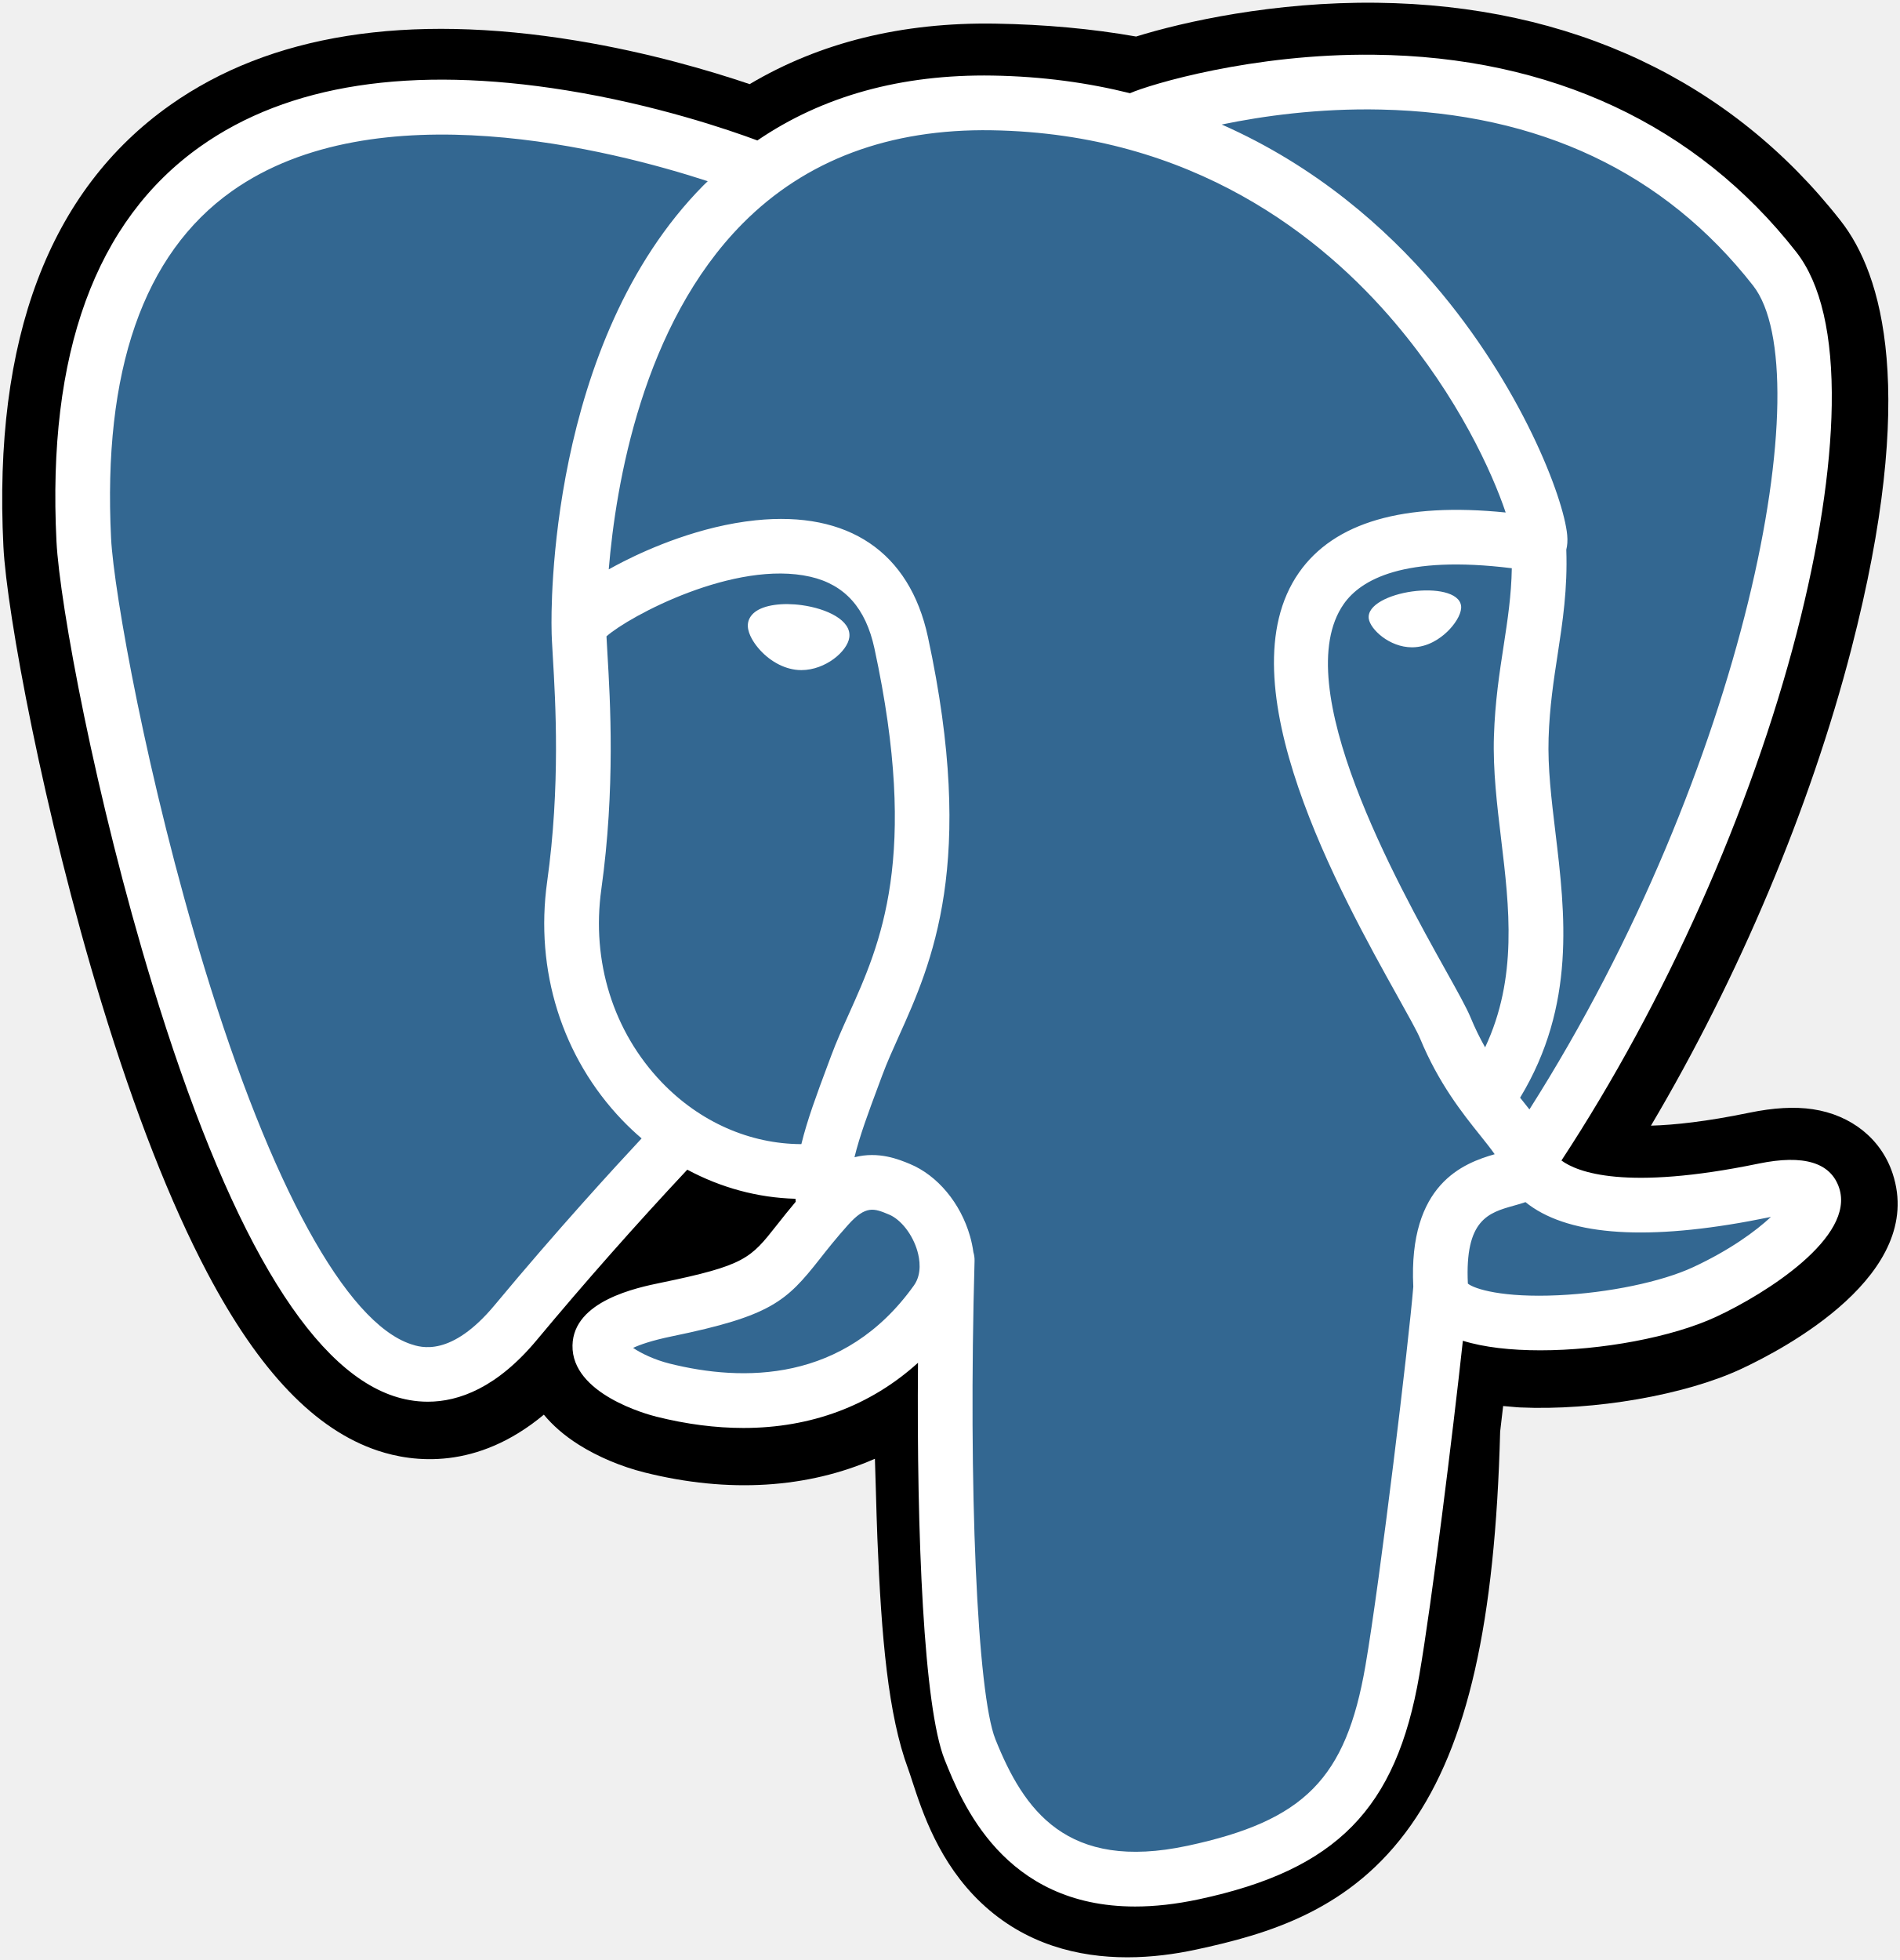
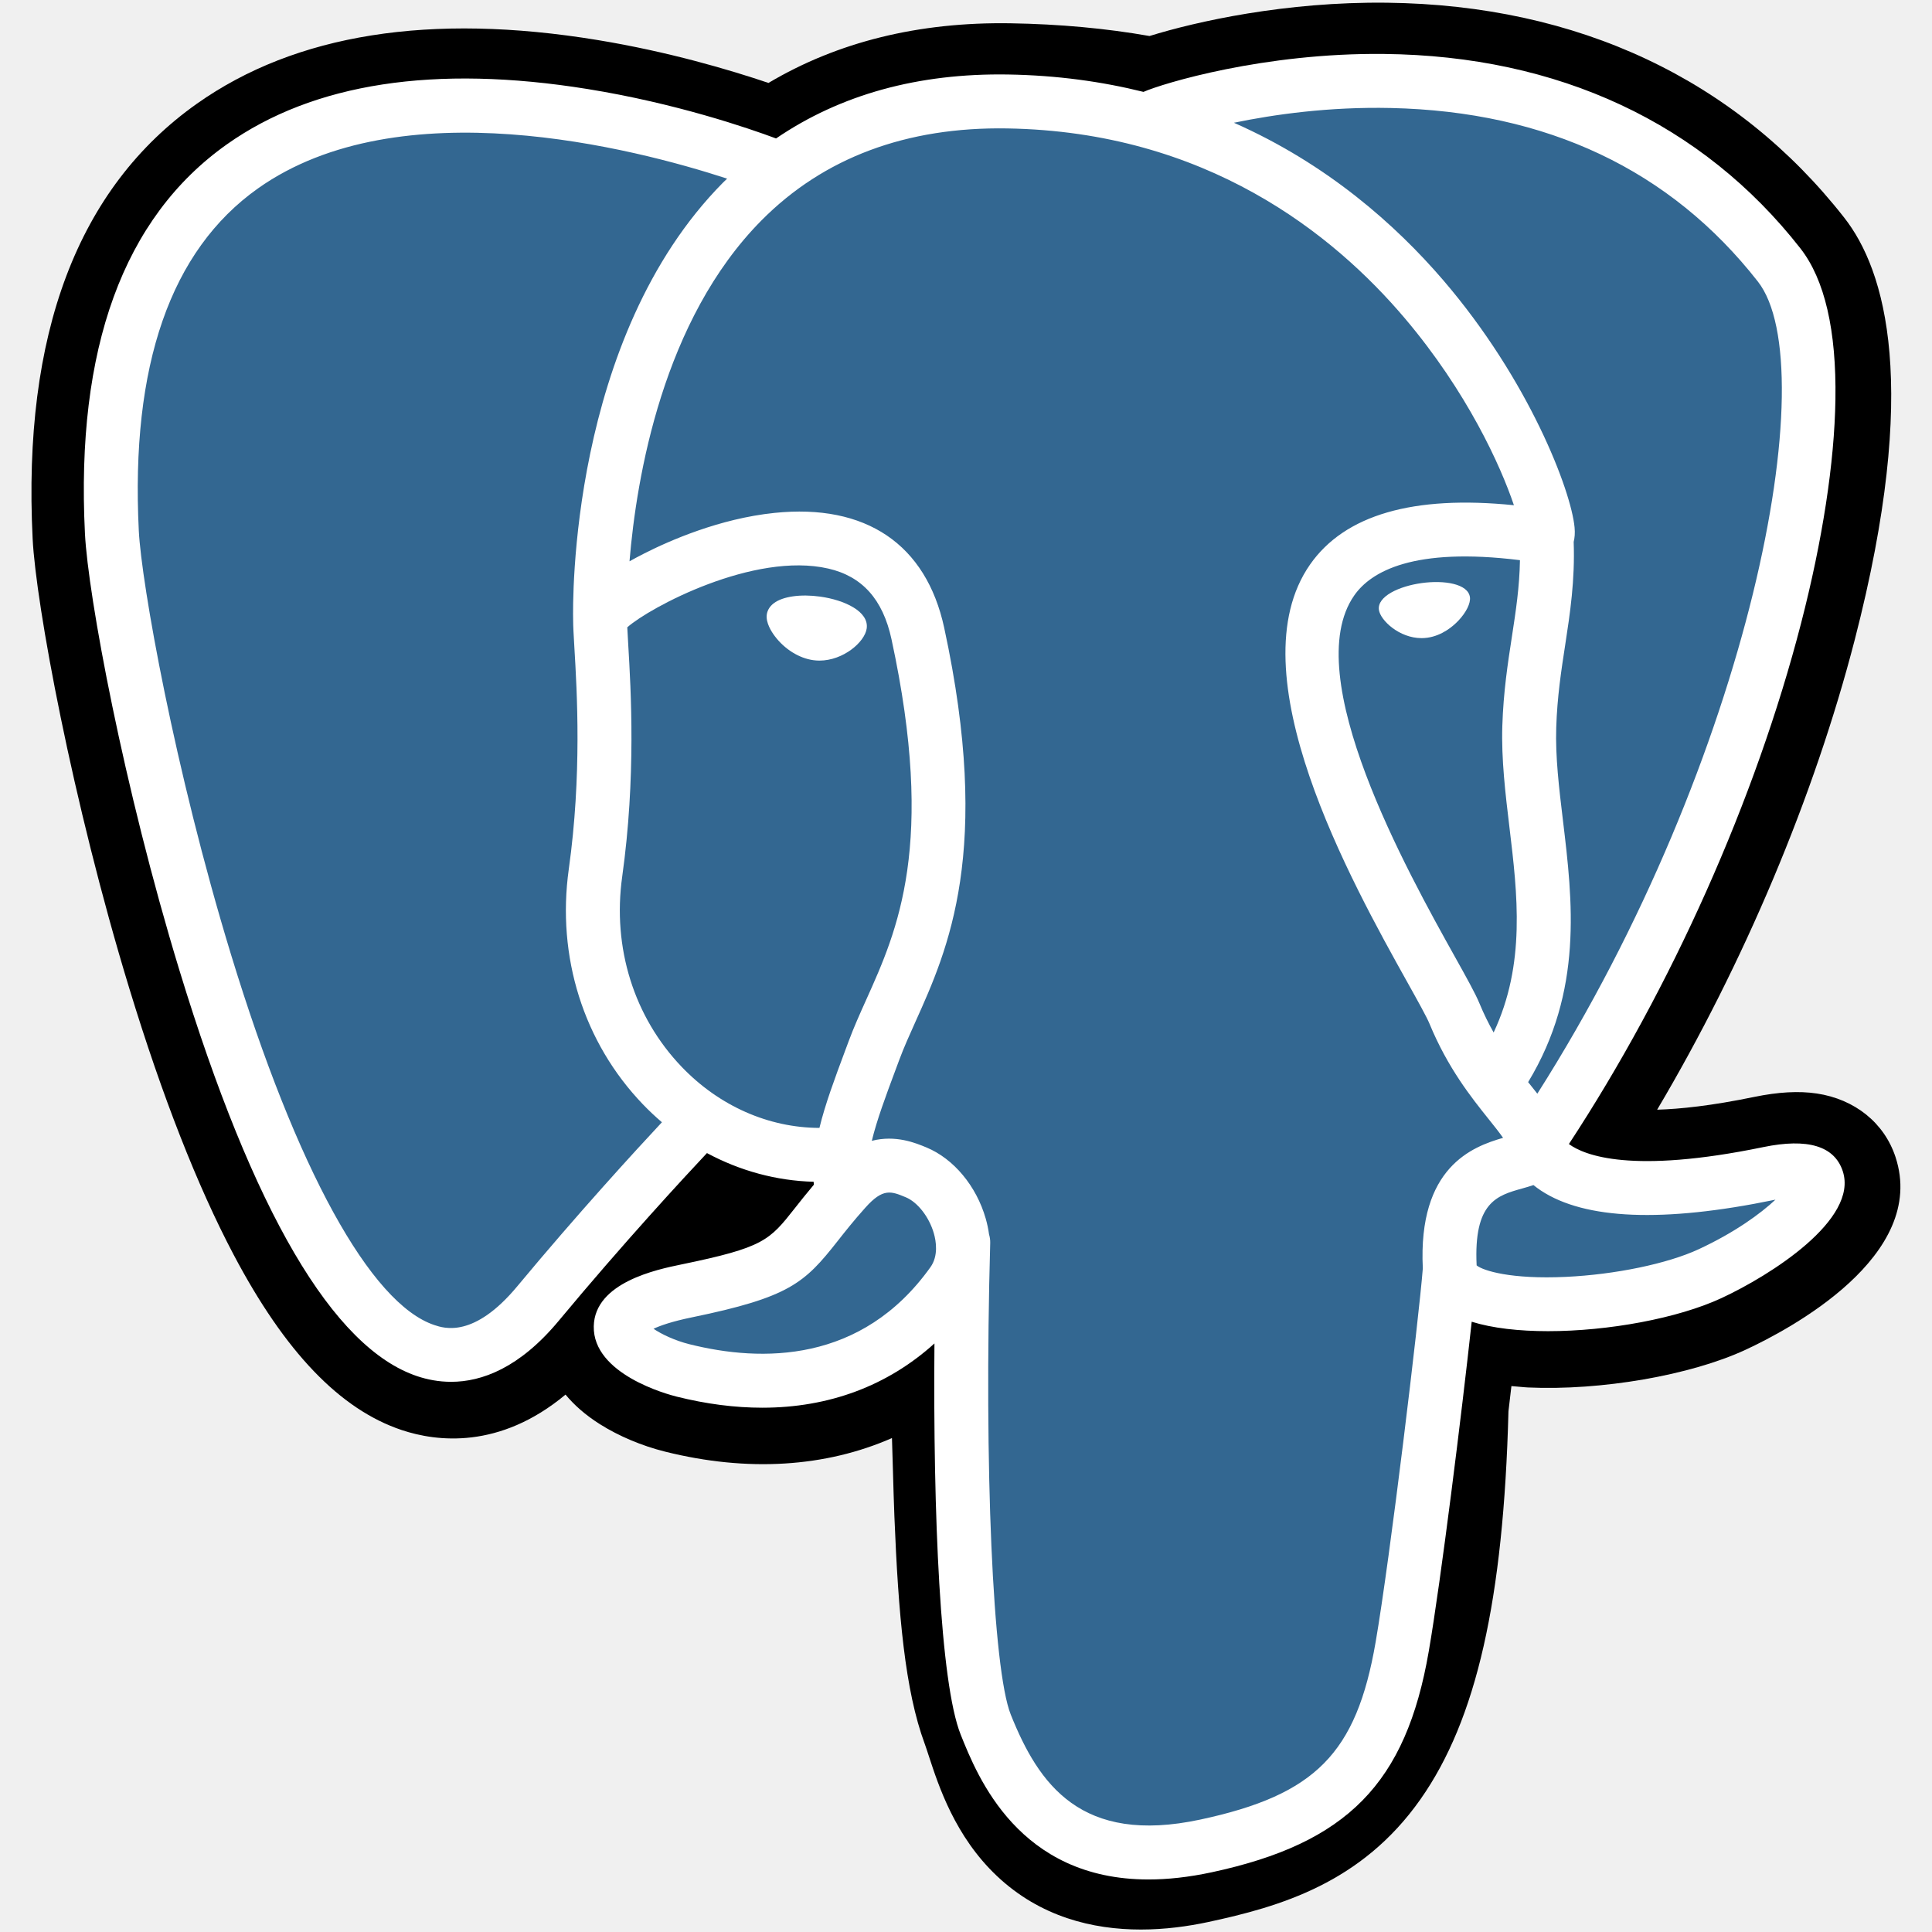
- <svg xmlns="http://www.w3.org/2000/svg" width="2424" height="2500" preserveAspectRatio="xMinYMin meet" viewBox="0 0 256 264" id="postgresql">
-   <path d="M255.008 158.086c-1.535-4.649-5.556-7.887-10.756-8.664-2.452-.366-5.26-.21-8.583.475-5.792 1.195-10.089 1.65-13.225 1.738 11.837-19.985 21.462-42.775 27.003-64.228 8.96-34.689 4.172-50.492-1.423-57.64C233.217 10.847 211.614.683 185.552.372c-13.903-.17-26.108 2.575-32.475 4.549-5.928-1.046-12.302-1.63-18.99-1.738-12.537-.2-23.614 2.533-33.079 8.15-5.24-1.772-13.65-4.27-23.362-5.864-22.842-3.75-41.252-.828-54.718 8.685C6.622 25.672-.937 45.684.461 73.634c.444 8.874 5.408 35.874 13.224 61.48 4.492 14.718 9.282 26.94 14.237 36.33 7.027 13.315 14.546 21.156 22.987 23.972 4.731 1.576 13.327 2.68 22.368-4.85 1.146 1.388 2.675 2.767 4.704 4.048 2.577 1.625 5.728 2.953 8.875 3.74 11.341 2.835 21.964 2.126 31.027-1.848.056 1.612.099 3.152.135 4.482.06 2.157.12 4.272.199 6.25.537 13.374 1.447 23.773 4.143 31.049.148.4.347 1.01.557 1.657 1.345 4.118 3.594 11.012 9.316 16.411 5.925 5.593 13.092 7.308 19.656 7.308 3.292 0 6.433-.432 9.188-1.022 9.82-2.105 20.973-5.311 29.041-16.799 7.628-10.86 11.336-27.217 12.007-52.99.087-.729.167-1.425.244-2.088l.16-1.362 1.797.158.463.031c10.002.456 22.232-1.665 29.743-5.154 5.935-2.754 24.954-12.795 20.476-26.351" />
-   <path fill="#336791" d="M237.906 160.722c-29.74 6.135-31.785-3.934-31.785-3.934 31.4-46.593 44.527-105.736 33.2-120.211-30.904-39.485-84.399-20.811-85.292-20.327l-.287.052c-5.876-1.22-12.451-1.946-19.842-2.067-13.456-.22-23.664 3.528-31.41 9.402 0 0-95.43-39.314-90.991 49.444.944 18.882 27.064 142.873 58.218 105.422 11.387-13.695 22.39-25.274 22.39-25.274 5.464 3.63 12.006 5.482 18.864 4.817l.533-.452c-.166 1.7-.09 3.363.213 5.332-8.026 8.967-5.667 10.541-21.711 13.844-16.235 3.346-6.698 9.302-.471 10.86 7.549 1.887 25.013 4.561 36.813-11.958l-.47 1.885c3.144 2.519 5.352 16.383 4.982 28.952-.37 12.568-.617 21.197 1.86 27.937 2.479 6.74 4.948 21.905 26.04 17.386 17.623-3.777 26.756-13.564 28.027-29.89.901-11.606 2.942-9.89 3.07-20.267l1.637-4.912c1.887-15.733.3-20.809 11.157-18.448l2.64.232c7.99.363 18.45-1.286 24.589-4.139 13.218-6.134 21.058-16.377 8.024-13.686h.002" />
-   <path fill="#FFF" d="M108.076 81.525c-2.68-.373-5.107-.028-6.335.902-.69.523-.904 1.129-.962 1.546-.154 1.105.62 2.327 1.096 2.957 1.346 1.784 3.312 3.01 5.258 3.28.282.04.563.058.842.058 3.245 0 6.196-2.527 6.456-4.392.325-2.336-3.066-3.893-6.355-4.35M196.86 81.599c-.256-1.831-3.514-2.353-6.606-1.923-3.088.43-6.082 1.824-5.832 3.659.2 1.427 2.777 3.863 5.827 3.863.258 0 .518-.017.78-.054 2.036-.282 3.53-1.575 4.24-2.32 1.08-1.136 1.706-2.402 1.591-3.225" />
-   <path fill="#FFF" d="M247.802 160.025c-1.134-3.429-4.784-4.532-10.848-3.28-18.005 3.716-24.453 1.142-26.57-.417 13.995-21.32 25.508-47.092 31.719-71.137 2.942-11.39 4.567-21.968 4.7-30.59.147-9.463-1.465-16.417-4.789-20.665-13.402-17.125-33.072-26.311-56.882-26.563-16.369-.184-30.199 4.005-32.88 5.183-5.646-1.404-11.801-2.266-18.502-2.376-12.288-.199-22.91 2.743-31.704 8.74-3.82-1.422-13.692-4.811-25.765-6.756-20.872-3.36-37.458-.814-49.294 7.571-14.123 10.006-20.643 27.892-19.38 53.16.425 8.501 5.269 34.653 12.913 59.698 10.062 32.964 21 51.625 32.508 55.464 1.347.449 2.9.763 4.613.763 4.198 0 9.345-1.892 14.7-8.33a529.832 529.832 0 0 1 20.261-22.926c4.524 2.428 9.494 3.784 14.577 3.92.01.133.023.266.035.398a117.66 117.66 0 0 0-2.57 3.175c-3.522 4.471-4.255 5.402-15.592 7.736-3.225.666-11.79 2.431-11.916 8.435-.136 6.56 10.125 9.315 11.294 9.607 4.074 1.02 7.999 1.523 11.742 1.523 9.103 0 17.114-2.992 23.516-8.781-.197 23.386.778 46.43 3.586 53.451 2.3 5.748 7.918 19.795 25.664 19.794 2.604 0 5.47-.303 8.623-.979 18.521-3.97 26.564-12.156 29.675-30.203 1.665-9.645 4.522-32.676 5.866-45.03 2.836.885 6.487 1.29 10.434 1.289 8.232 0 17.731-1.749 23.688-4.514 6.692-3.108 18.768-10.734 16.578-17.36zm-44.106-83.48c-.061 3.647-.563 6.958-1.095 10.414-.573 3.717-1.165 7.56-1.314 12.225-.147 4.54.42 9.26.968 13.825 1.108 9.22 2.245 18.712-2.156 28.078a36.508 36.508 0 0 1-1.95-4.009c-.547-1.326-1.735-3.456-3.38-6.404-6.399-11.476-21.384-38.35-13.713-49.316 2.285-3.264 8.084-6.62 22.64-4.813zm-17.644-61.787c21.334.471 38.21 8.452 50.158 23.72 9.164 11.711-.927 64.998-30.14 110.969a171.33 171.33 0 0 0-.886-1.117l-.37-.462c7.549-12.467 6.073-24.802 4.759-35.738-.54-4.488-1.05-8.727-.92-12.709.134-4.22.692-7.84 1.232-11.34.663-4.313 1.338-8.776 1.152-14.037.139-.552.195-1.204.122-1.978-.475-5.045-6.235-20.144-17.975-33.81-6.422-7.475-15.787-15.84-28.574-21.482 5.5-1.14 13.021-2.203 21.442-2.016zM66.674 175.778c-5.9 7.094-9.974 5.734-11.314 5.288-8.73-2.912-18.86-21.364-27.791-50.624-7.728-25.318-12.244-50.777-12.602-57.916-1.128-22.578 4.345-38.313 16.268-46.769 19.404-13.76 51.306-5.524 64.125-1.347-.184.182-.376.352-.558.537-21.036 21.244-20.537 57.54-20.485 59.759-.002.856.07 2.068.168 3.735.362 6.105 1.036 17.467-.764 30.334-1.672 11.957 2.014 23.66 10.111 32.109a36.275 36.275 0 0 0 2.617 2.468c-3.604 3.86-11.437 12.396-19.775 22.426zm22.479-29.993c-6.526-6.81-9.49-16.282-8.133-25.99 1.9-13.592 1.199-25.43.822-31.79-.053-.89-.1-1.67-.127-2.285 3.073-2.725 17.314-10.355 27.47-8.028 4.634 1.061 7.458 4.217 8.632 9.645 6.076 28.103.804 39.816-3.432 49.229-.873 1.939-1.698 3.772-2.402 5.668l-.546 1.466c-1.382 3.706-2.668 7.152-3.465 10.424-6.938-.02-13.687-2.984-18.819-8.34zm1.065 37.9c-2.026-.506-3.848-1.385-4.917-2.114.893-.42 2.482-.992 5.238-1.56 13.337-2.745 15.397-4.683 19.895-10.394 1.031-1.31 2.2-2.794 3.819-4.602l.002-.002c2.411-2.7 3.514-2.242 5.514-1.412 1.621.67 3.2 2.702 3.84 4.938.303 1.056.643 3.06-.47 4.62-9.396 13.156-23.088 12.987-32.921 10.526zm69.799 64.952c-16.316 3.496-22.093-4.829-25.9-14.346-2.457-6.144-3.665-33.85-2.808-64.447.011-.407-.047-.8-.159-1.17a15.444 15.444 0 0 0-.456-2.162c-1.274-4.452-4.379-8.176-8.104-9.72-1.48-.613-4.196-1.738-7.46-.903.696-2.868 1.903-6.107 3.212-9.614l.549-1.475c.618-1.663 1.394-3.386 2.214-5.21 4.433-9.848 10.504-23.337 3.915-53.81-2.468-11.414-10.71-16.988-23.204-15.693-7.49.775-14.343 3.797-17.761 5.53-.735.372-1.407.732-2.035 1.082.954-11.5 4.558-32.992 18.04-46.59 8.489-8.56 19.794-12.788 33.568-12.56 27.14.444 44.544 14.372 54.366 25.979 8.464 10.001 13.047 20.076 14.876 25.51-13.755-1.399-23.11 1.316-27.852 8.096-10.317 14.748 5.644 43.372 13.315 57.129 1.407 2.521 2.621 4.7 3.003 5.626 2.498 6.054 5.732 10.096 8.093 13.046.724.904 1.426 1.781 1.96 2.547-4.166 1.201-11.649 3.976-10.967 17.847-.55 6.96-4.461 39.546-6.448 51.059-2.623 15.21-8.22 20.875-23.957 24.25zm68.104-77.936c-4.26 1.977-11.389 3.46-18.161 3.779-7.48.35-11.288-.838-12.184-1.569-.42-8.644 2.797-9.547 6.202-10.503.535-.15 1.057-.297 1.561-.473.313.255.656.508 1.032.756 6.012 3.968 16.735 4.396 31.874 1.271l.166-.033c-2.042 1.909-5.536 4.471-10.49 6.772z" />
+ <svg xmlns="http://www.w3.org/2000/svg" width="800px" height="800px" viewBox="-4 0 264 264" version="1.1" preserveAspectRatio="xMidYMid">
+   <g>
+     <path d="M255.008,158.086 C253.473,153.437 249.452,150.199 244.252,149.422 C241.8,149.056 238.992,149.212 235.669,149.897 C229.877,151.092 225.58,151.547 222.444,151.635 C234.281,131.65 243.906,108.86 249.447,87.407 C258.406,52.718 253.619,36.915 248.024,29.767 C233.217,10.848 211.614,0.683 185.552,0.372 C171.649,0.202 159.444,2.947 153.077,4.921 C147.149,3.875 140.775,3.291 134.086,3.183 C121.55,2.983 110.473,5.716 101.008,11.333 C95.767,9.561 87.358,7.063 77.646,5.469 C54.804,1.719 36.394,4.641 22.928,14.154 C6.622,25.672 -0.937,45.684 0.461,73.634 C0.905,82.508 5.869,109.508 13.685,135.114 C18.177,149.832 22.967,162.054 27.922,171.444 C34.949,184.759 42.468,192.6 50.909,195.416 C55.64,196.992 64.236,198.096 73.277,190.567 C74.423,191.954 75.952,193.333 77.981,194.614 C80.558,196.239 83.709,197.567 86.856,198.354 C98.197,201.189 108.82,200.48 117.883,196.506 C117.939,198.118 117.982,199.658 118.018,200.988 C118.079,203.145 118.138,205.26 118.217,207.238 C118.754,220.612 119.664,231.011 122.36,238.287 C122.508,238.688 122.707,239.297 122.917,239.944 C124.262,244.062 126.511,250.956 132.233,256.355 C138.158,261.948 145.325,263.663 151.889,263.663 C155.181,263.663 158.322,263.231 161.077,262.641 C170.897,260.536 182.05,257.33 190.118,245.842 C197.746,234.982 201.454,218.625 202.125,192.851 C202.212,192.123 202.292,191.427 202.369,190.764 C202.422,190.316 202.475,189.859 202.529,189.402 L204.326,189.56 L204.789,189.591 C214.791,190.047 227.021,187.926 234.532,184.437 C240.467,181.683 259.486,171.642 255.008,158.086" fill="#000000">
+ 
+ </path>
+     <path d="M237.906,160.722 C208.166,166.857 206.121,156.788 206.121,156.788 C237.522,110.195 250.648,51.052 239.32,36.577 C208.417,-2.908 154.922,15.766 154.029,16.25 L153.742,16.302 C147.866,15.082 141.291,14.356 133.9,14.235 C120.444,14.014 110.236,17.763 102.49,23.637 C102.49,23.637 7.06,-15.677 11.499,73.081 C12.443,91.963 38.563,215.954 69.717,178.503 C81.104,164.808 92.106,153.229 92.106,153.229 C97.571,156.859 104.113,158.711 110.971,158.046 L111.504,157.594 C111.338,159.294 111.414,160.957 111.717,162.926 C103.691,171.893 106.05,173.467 90.006,176.77 C73.771,180.116 83.308,186.072 89.535,187.629 C97.084,189.517 114.548,192.191 126.348,175.672 L125.878,177.557 C129.022,180.076 131.23,193.94 130.86,206.509 C130.49,219.077 130.243,227.706 132.721,234.446 C135.199,241.186 137.668,256.351 158.76,251.832 C176.383,248.055 185.516,238.268 186.787,221.943 C187.688,210.336 189.729,212.052 189.857,201.675 L191.494,196.763 C193.381,181.03 191.794,175.954 202.651,178.315 L205.29,178.547 C213.282,178.91 223.741,177.261 229.88,174.408 C243.098,168.274 250.938,158.031 237.904,160.722 L237.906,160.722" fill="#336791">
+ 
+ </path>
+     <path d="M108.076,81.525 C105.397,81.152 102.969,81.497 101.741,82.427 C101.05,82.95 100.837,83.556 100.779,83.973 C100.625,85.078 101.4,86.3 101.875,86.93 C103.221,88.714 105.187,89.94 107.133,90.21 C107.415,90.249 107.696,90.268 107.975,90.268 C111.22,90.268 114.171,87.741 114.431,85.876 C114.756,83.54 111.365,81.983 108.076,81.525" fill="#FFFFFF">
+ 
+ </path>
+     <path d="M196.86,81.599 L196.86,81.599 C196.604,79.768 193.346,79.246 190.254,79.676 C187.166,80.106 184.172,81.5 184.422,83.335 C184.623,84.762 187.199,87.198 190.249,87.198 C190.507,87.198 190.767,87.181 191.029,87.144 C193.065,86.862 194.559,85.569 195.268,84.824 C196.35,83.688 196.975,82.422 196.86,81.599" fill="#FFFFFF">
+ 
+ </path>
+     <path d="M247.802,160.025 C246.668,156.596 243.018,155.493 236.954,156.745 C218.949,160.461 212.501,157.887 210.384,156.328 C224.379,135.007 235.892,109.236 242.103,85.191 C245.045,73.801 246.67,63.223 246.803,54.602 C246.95,45.138 245.338,38.184 242.014,33.936 C228.612,16.811 208.942,7.625 185.132,7.373 C168.763,7.189 154.933,11.378 152.252,12.556 C146.606,11.152 140.451,10.29 133.75,10.18 C121.462,9.981 110.84,12.923 102.046,18.919 C98.226,17.498 88.354,14.109 76.281,12.164 C55.409,8.803 38.823,11.35 26.987,19.735 C12.864,29.741 6.344,47.627 7.607,72.894 C8.032,81.396 12.876,107.548 20.52,132.593 C30.582,165.557 41.519,184.218 53.028,188.057 C54.375,188.506 55.929,188.82 57.641,188.82 C61.839,188.82 66.986,186.928 72.341,180.49 C81.236,169.789 89.541,160.822 92.602,157.564 C97.126,159.992 102.096,161.348 107.179,161.484 C107.188,161.617 107.202,161.75 107.214,161.882 C106.194,163.092 105.357,164.152 104.644,165.057 C101.122,169.528 100.389,170.459 89.052,172.793 C85.827,173.459 77.261,175.224 77.136,181.228 C77,187.788 87.261,190.543 88.43,190.835 C92.504,191.855 96.429,192.358 100.172,192.358 C109.275,192.357 117.286,189.366 123.688,183.577 C123.491,206.963 124.466,230.007 127.274,237.028 C129.573,242.776 135.192,256.823 152.938,256.822 C155.542,256.822 158.408,256.519 161.561,255.843 C180.082,251.872 188.125,243.687 191.236,225.64 C192.901,215.995 195.758,192.964 197.102,180.61 C199.938,181.495 203.589,181.9 207.536,181.899 C215.768,181.899 225.267,180.15 231.224,177.385 C237.916,174.277 249.992,166.651 247.802,160.025 L247.802,160.025 Z M203.696,76.545 C203.635,80.192 203.133,83.503 202.601,86.959 C202.028,90.676 201.436,94.519 201.287,99.184 C201.14,103.724 201.707,108.445 202.255,113.009 C203.363,122.228 204.5,131.721 200.099,141.087 C199.415,139.872 198.754,138.546 198.149,137.078 C197.602,135.752 196.414,133.622 194.77,130.674 C188.37,119.198 173.385,92.324 181.056,81.358 C183.341,78.094 189.14,74.738 203.696,76.545 L203.696,76.545 Z M186.052,14.758 C207.386,15.229 224.261,23.21 236.21,38.478 C245.374,50.189 235.283,103.476 206.07,149.447 C205.781,149.08 205.488,148.71 205.184,148.33 C205.063,148.178 204.939,148.024 204.814,147.868 C212.363,135.401 210.887,123.066 209.573,112.13 C209.033,107.642 208.524,103.403 208.653,99.421 C208.787,95.2 209.345,91.581 209.885,88.081 C210.548,83.768 211.223,79.305 211.037,74.044 C211.176,73.492 211.232,72.84 211.159,72.066 C210.684,67.021 204.924,51.922 193.184,38.255 C186.762,30.781 177.397,22.416 164.61,16.774 C170.11,15.634 177.631,14.571 186.052,14.758 L186.052,14.758 Z M66.674,175.778 C60.774,182.872 56.7,181.512 55.36,181.066 C46.629,178.154 36.5,159.702 27.569,130.442 C19.841,105.124 15.325,79.665 14.967,72.526 C13.839,49.948 19.312,34.213 31.235,25.757 C50.639,11.997 82.541,20.233 95.36,24.41 C95.176,24.592 94.984,24.762 94.802,24.947 C73.766,46.191 74.265,82.488 74.317,84.706 C74.315,85.562 74.387,86.774 74.485,88.441 C74.847,94.546 75.521,105.908 73.721,118.775 C72.049,130.732 75.735,142.435 83.832,150.884 C84.67,151.758 85.545,152.58 86.449,153.352 C82.845,157.212 75.012,165.748 66.674,175.778 L66.674,175.778 Z M89.153,145.785 C82.627,138.975 79.663,129.503 81.02,119.796 C82.92,106.203 82.219,94.365 81.842,88.005 C81.789,87.115 81.743,86.335 81.715,85.72 C84.788,82.995 99.029,75.365 109.184,77.692 C113.819,78.753 116.643,81.909 117.817,87.337 C123.893,115.44 118.621,127.153 114.385,136.566 C113.512,138.505 112.687,140.338 111.983,142.234 L111.437,143.7 C110.055,147.406 108.769,150.852 107.972,154.124 C101.034,154.103 94.285,151.14 89.153,145.785 L89.153,145.785 Z M90.218,183.685 C88.192,183.179 86.37,182.3 85.301,181.571 C86.194,181.15 87.783,180.579 90.539,180.012 C103.876,177.266 105.936,175.328 110.434,169.617 C111.465,168.308 112.634,166.823 114.253,165.015 C114.253,165.014 114.254,165.014 114.255,165.013 C116.666,162.313 117.769,162.771 119.769,163.601 C121.39,164.272 122.969,166.303 123.609,168.539 C123.912,169.595 124.252,171.6 123.139,173.159 C113.743,186.315 100.051,186.146 90.218,183.685 L90.218,183.685 Z M160.017,248.637 C143.701,252.133 137.924,243.808 134.117,234.291 C131.66,228.147 130.452,200.44 131.309,169.844 C131.32,169.437 131.262,169.043 131.15,168.674 C131.052,167.96 130.902,167.238 130.694,166.512 C129.42,162.06 126.315,158.336 122.59,156.792 C121.11,156.179 118.394,155.054 115.13,155.889 C115.826,153.021 117.033,149.782 118.342,146.275 L118.891,144.8 C119.509,143.137 120.285,141.414 121.105,139.59 C125.538,129.742 131.609,116.253 125.02,85.78 C122.552,74.366 114.31,68.792 101.816,70.087 C94.325,70.862 87.473,73.884 84.055,75.617 C83.32,75.989 82.648,76.349 82.02,76.699 C82.974,65.199 86.578,43.707 100.061,30.11 C108.549,21.549 119.854,17.321 133.628,17.549 C160.769,17.993 178.172,31.921 187.994,43.528 C196.458,53.529 201.041,63.604 202.87,69.037 C189.115,67.639 179.76,70.354 175.018,77.134 C164.701,91.882 180.662,120.506 188.333,134.263 C189.74,136.784 190.954,138.963 191.336,139.889 C193.834,145.943 197.068,149.985 199.429,152.935 C200.153,153.839 200.855,154.716 201.389,155.482 C197.223,156.683 189.74,159.458 190.422,173.329 C189.872,180.289 185.961,212.875 183.974,224.388 C181.351,239.598 175.754,245.263 160.017,248.637 L160.017,248.637 Z M228.121,170.701 C223.861,172.678 216.732,174.162 209.96,174.48 C202.479,174.83 198.672,173.642 197.776,172.911 C197.355,164.267 200.573,163.364 203.978,162.408 C204.513,162.257 205.035,162.111 205.539,161.935 C205.852,162.19 206.195,162.443 206.571,162.691 C212.583,166.659 223.306,167.087 238.445,163.962 C238.5,163.951 238.556,163.94 238.611,163.929 C236.569,165.838 233.075,168.4 228.121,170.701 L228.121,170.701 Z" fill="#FFFFFF">
+ 
+ </path>
+   </g>
</svg>
